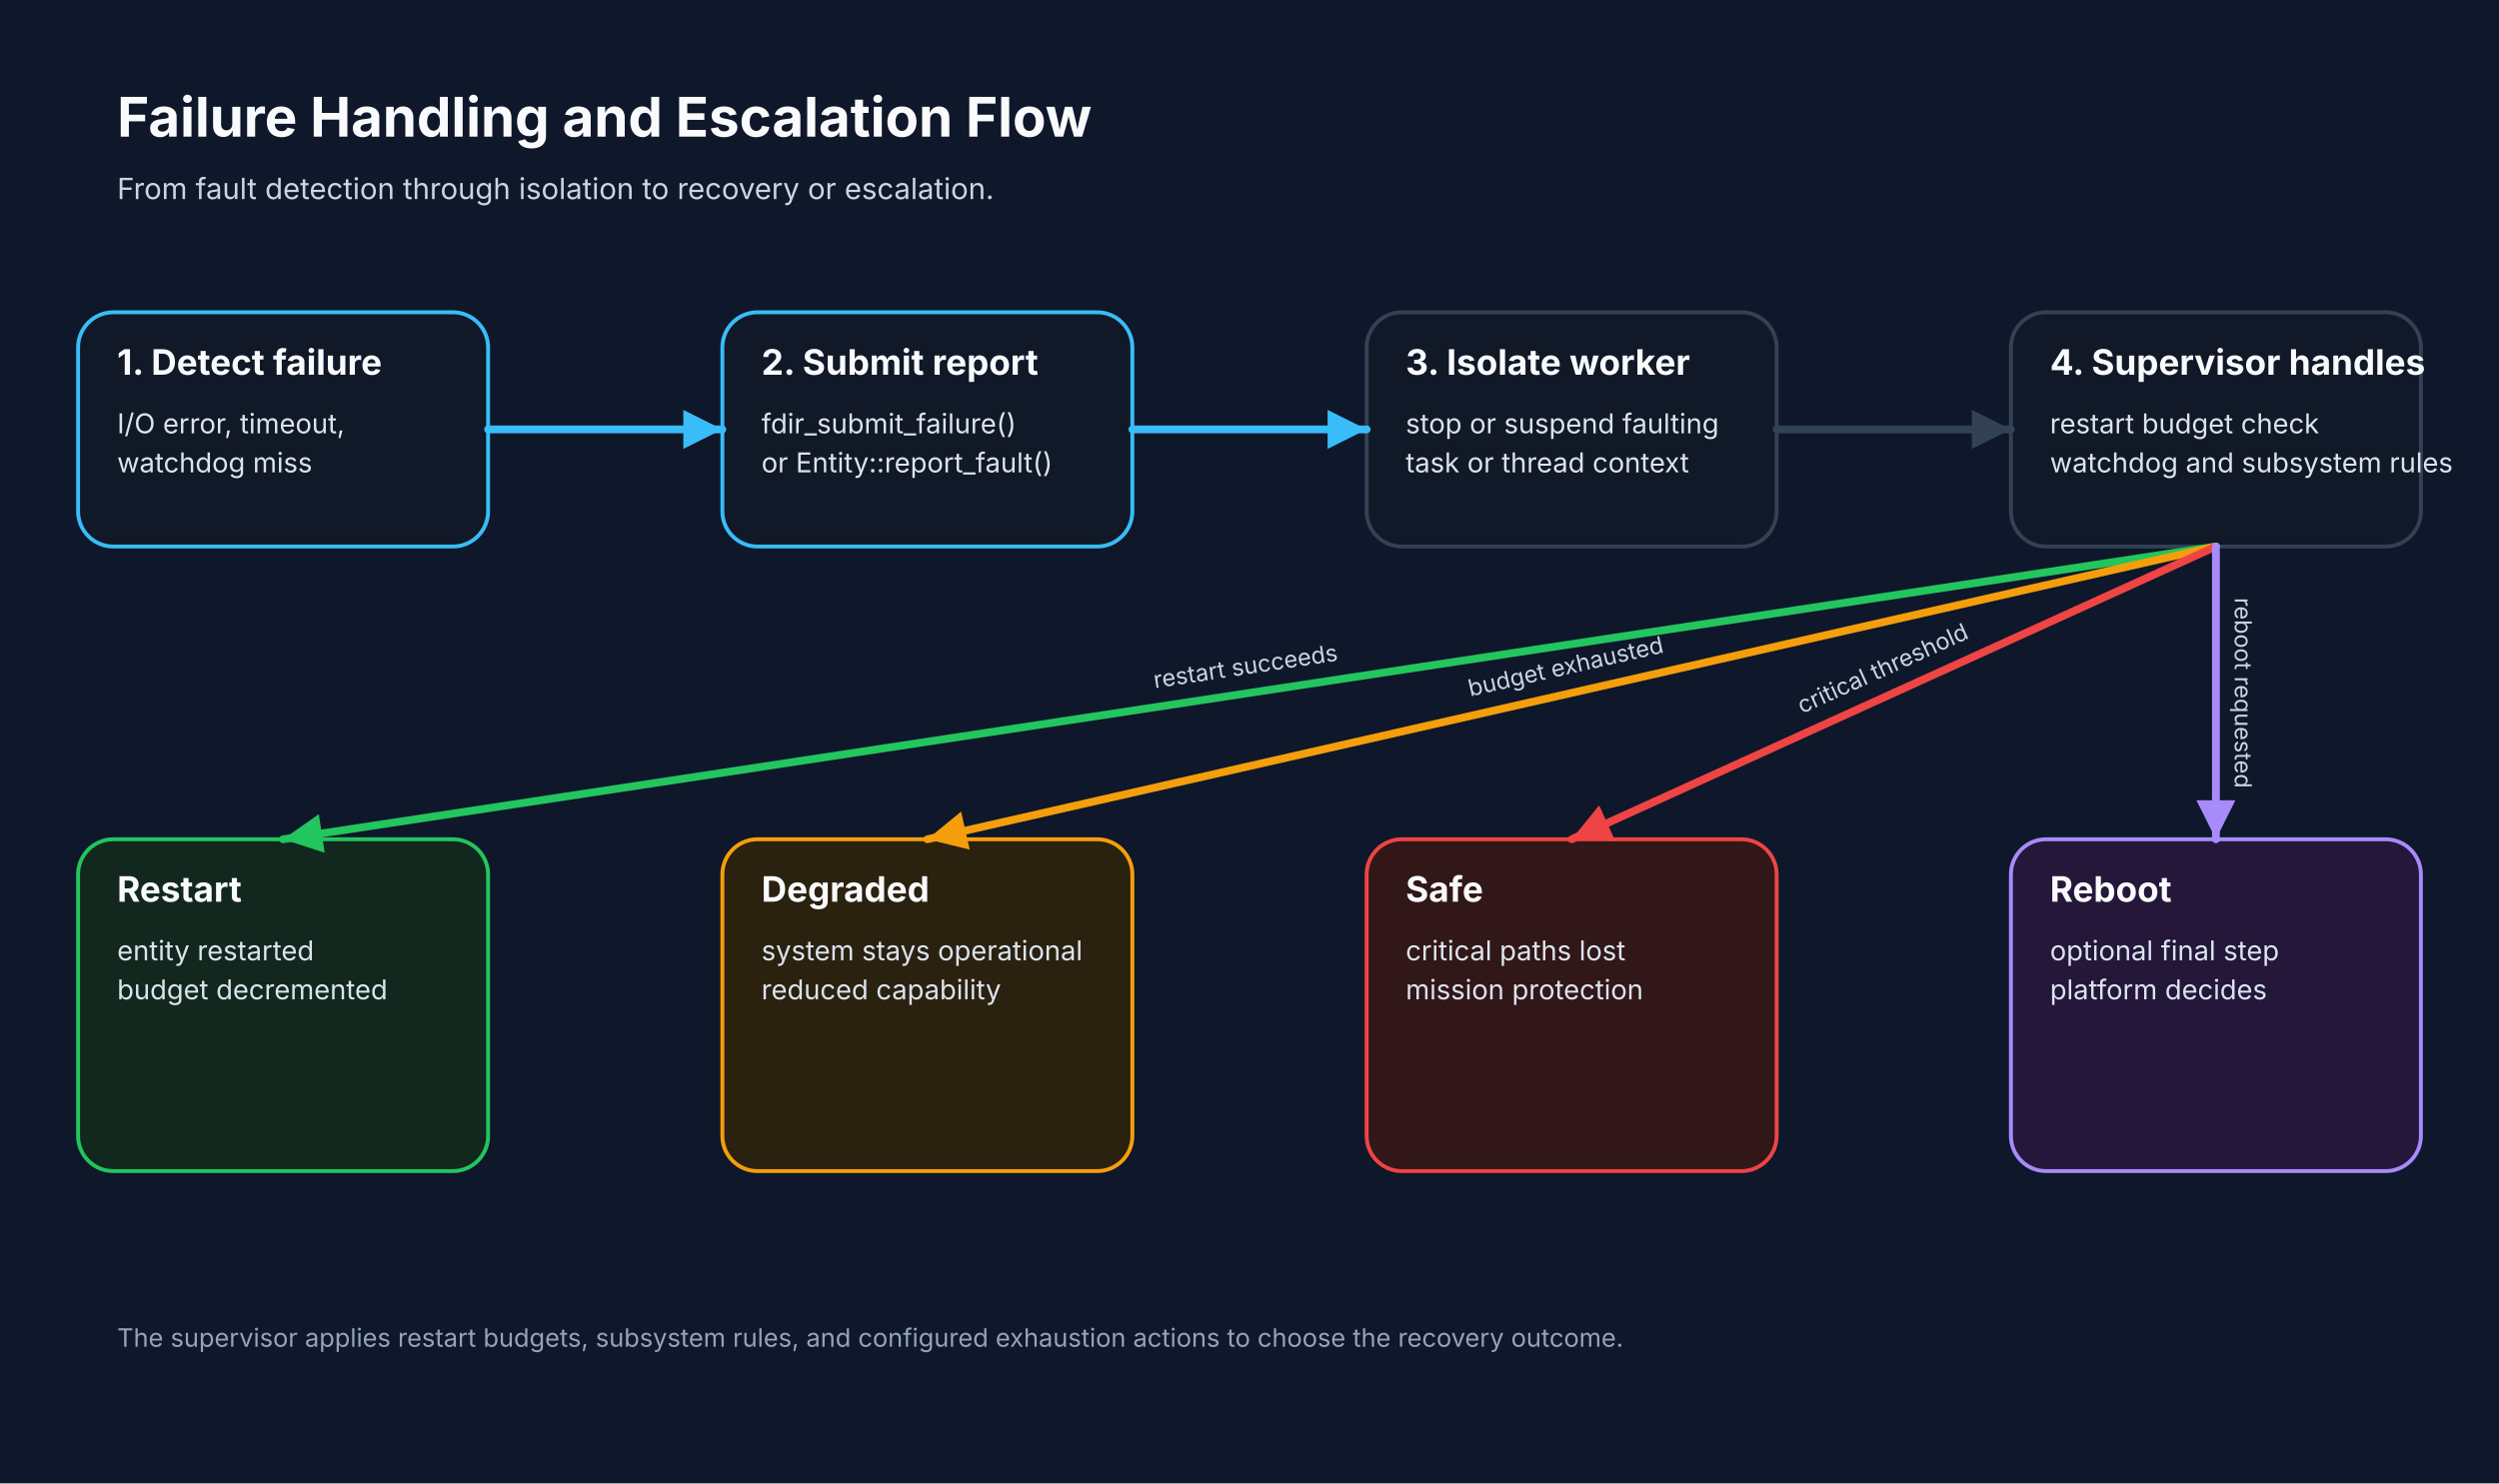
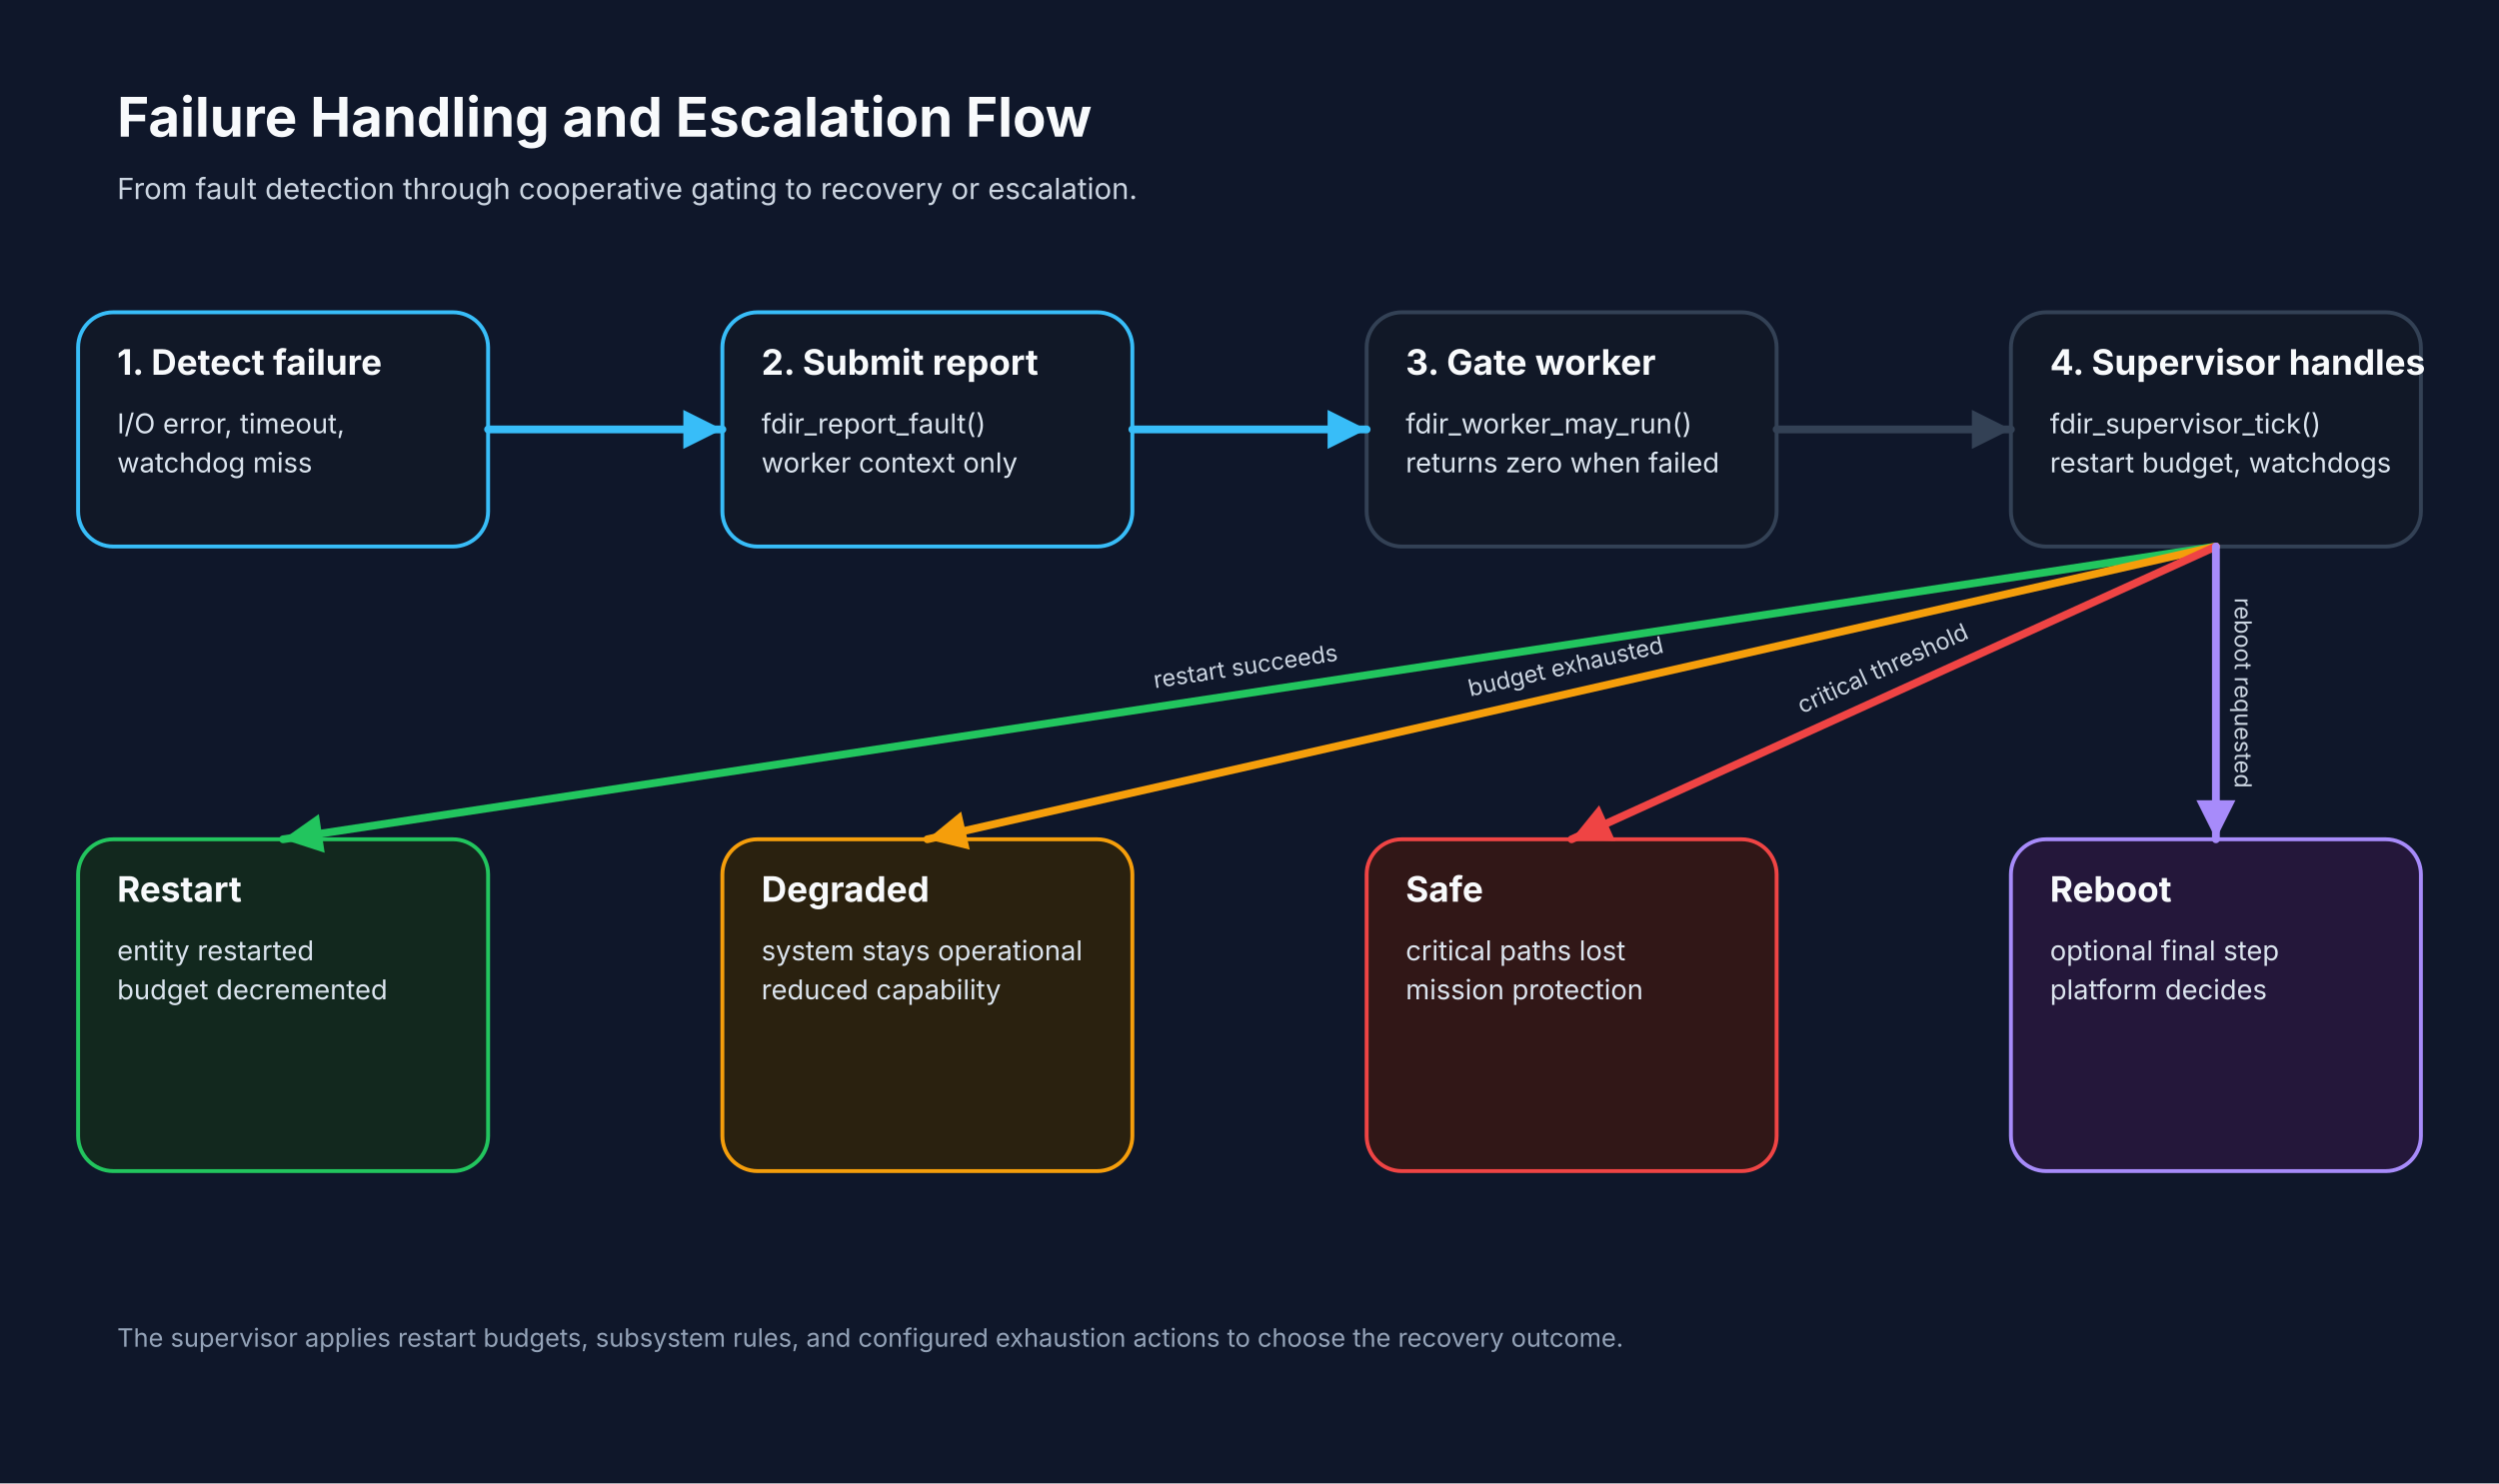
<svg xmlns="http://www.w3.org/2000/svg" width="1280" height="760" viewBox="0 0 1280 760" role="img">
  <rect width="1280" height="760" fill="#0f172a" />
  <style>
text { font-family: Inter, Segoe UI, Arial, sans-serif; }
.title { font-size: 28px; font-weight: 700; fill: #f8fafc; }
.subtitle { font-size: 15px; fill: #cbd5e1; }
.box-title { font-size: 18px; font-weight: 700; fill: #f8fafc; }
.body { font-size: 14px; fill: #dbe4ee; }
.small { font-size: 12px; fill: #cbd5e1; }
.caption { font-size: 13px; fill: #94a3b8; }
</style>
  <text x="60" y="70" class="title">Failure Handling and Escalation Flow</text>
-   <text x="60" y="102" class="subtitle">From fault detection through isolation to recovery or escalation.</text>
+   <text x="60" y="102" class="subtitle">From fault detection through cooperative gating to recovery or escalation.</text>
  <rect x="40" y="160" rx="18" ry="18" width="210" height="120" fill="#111827" stroke="#38bdf8" stroke-width="2" />
  <text x="60" y="192" class="box-title">1. Detect failure</text>
  <text x="60" y="222" class="body">I/O error, timeout,</text>
  <text x="60" y="242" class="body">watchdog miss</text>
  <rect x="370" y="160" rx="18" ry="18" width="210" height="120" fill="#111827" stroke="#38bdf8" stroke-width="2" />
  <text x="390" y="192" class="box-title">2. Submit report</text>
-   <text x="390" y="222" class="body">fdir_submit_failure()</text>
-   <text x="390" y="242" class="body">or Entity::report_fault()</text>
+   <text x="390" y="222" class="body">fdir_report_fault()</text>
+   <text x="390" y="242" class="body">worker context only</text>
  <rect x="700" y="160" rx="18" ry="18" width="210" height="120" fill="#111827" stroke="#334155" stroke-width="2" />
-   <text x="720" y="192" class="box-title">3. Isolate worker</text>
-   <text x="720" y="222" class="body">stop or suspend faulting</text>
-   <text x="720" y="242" class="body">task or thread context</text>
+   <text x="720" y="192" class="box-title">3. Gate worker</text>
+   <text x="720" y="222" class="body">fdir_worker_may_run()</text>
+   <text x="720" y="242" class="body">returns zero when failed</text>
  <rect x="1030" y="160" rx="18" ry="18" width="210" height="120" fill="#111827" stroke="#334155" stroke-width="2" />
  <text x="1050" y="192" class="box-title">4. Supervisor handles</text>
-   <text x="1050" y="222" class="body">restart budget check</text>
-   <text x="1050" y="242" class="body">watchdog and subsystem rules</text>
+   <text x="1050" y="222" class="body">fdir_supervisor_tick()</text>
+   <text x="1050" y="242" class="body">restart budget, watchdogs</text>
  <rect x="40" y="430" rx="18" ry="18" width="210" height="170" fill="#12281e" stroke="#22c55e" stroke-width="2" />
  <text x="60" y="462" class="box-title">Restart</text>
  <text x="60" y="492" class="body">entity restarted</text>
  <text x="60" y="512" class="body">budget decremented</text>
  <rect x="370" y="430" rx="18" ry="18" width="210" height="170" fill="#2a210f" stroke="#f59e0b" stroke-width="2" />
  <text x="390" y="462" class="box-title">Degraded</text>
  <text x="390" y="492" class="body">system stays operational</text>
  <text x="390" y="512" class="body">reduced capability</text>
  <rect x="700" y="430" rx="18" ry="18" width="210" height="170" fill="#311717" stroke="#ef4444" stroke-width="2" />
  <text x="720" y="462" class="box-title">Safe</text>
  <text x="720" y="492" class="body">critical paths lost</text>
  <text x="720" y="512" class="body">mission protection</text>
  <rect x="1030" y="430" rx="18" ry="18" width="210" height="170" fill="#24173a" stroke="#a78bfa" stroke-width="2" />
  <text x="1050" y="462" class="box-title">Reboot</text>
  <text x="1050" y="492" class="body">optional final step</text>
  <text x="1050" y="512" class="body">platform decides</text>
  <line x1="250" y1="220" x2="370" y2="220" stroke="#38bdf8" stroke-width="4" stroke-linecap="round" />
  <polygon points="370.0,220.0 350.0,230.0 350.0,210.0" fill="#38bdf8" />
  <line x1="580" y1="220" x2="700" y2="220" stroke="#38bdf8" stroke-width="4" stroke-linecap="round" />
  <polygon points="700.0,220.0 680.0,230.0 680.0,210.0" fill="#38bdf8" />
  <line x1="910" y1="220" x2="1030" y2="220" stroke="#334155" stroke-width="4" stroke-linecap="round" />
  <polygon points="1030.0,220.0 1010.0,230.0 1010.0,210.0" fill="#334155" />
  <line x1="1135" y1="280" x2="145" y2="430" stroke="#22c55e" stroke-width="4" stroke-linecap="round" />
  <polygon points="145.0,430.0 163.3,417.1 166.3,436.9" fill="#22c55e" />
  <text x="637.9" y="341.2" text-anchor="middle" class="small" transform="rotate(-8.6 637.9 341.2)" dominant-baseline="middle">restart succeeds</text>
  <line x1="1135" y1="280" x2="475" y2="430" stroke="#f59e0b" stroke-width="4" stroke-linecap="round" />
  <polygon points="475.0,430.0 492.3,415.8 496.7,435.3" fill="#f59e0b" />
  <text x="801.9" y="341.3" text-anchor="middle" class="small" transform="rotate(-12.8 801.9 341.3)" dominant-baseline="middle">budget exhausted</text>
  <line x1="1135" y1="280" x2="805" y2="430" stroke="#ef4444" stroke-width="4" stroke-linecap="round" />
  <polygon points="805.0,430.0 819.1,412.6 827.3,430.8" fill="#ef4444" />
  <text x="964.2" y="342.3" text-anchor="middle" class="small" transform="rotate(-24.4 964.2 342.3)" dominant-baseline="middle">critical threshold</text>
  <line x1="1135" y1="280" x2="1135" y2="430" stroke="#a78bfa" stroke-width="4" stroke-linecap="round" />
  <polygon points="1135.0,430.0 1125.0,410.0 1145.0,410.0" fill="#a78bfa" />
  <text x="1149.0" y="355.0" text-anchor="middle" class="small" transform="rotate(90.0 1149.0 355.0)" dominant-baseline="middle">reboot requested</text>
  <text x="60" y="690" class="caption">The supervisor applies restart budgets, subsystem rules, and configured exhaustion actions to choose the recovery outcome.</text>
</svg>
